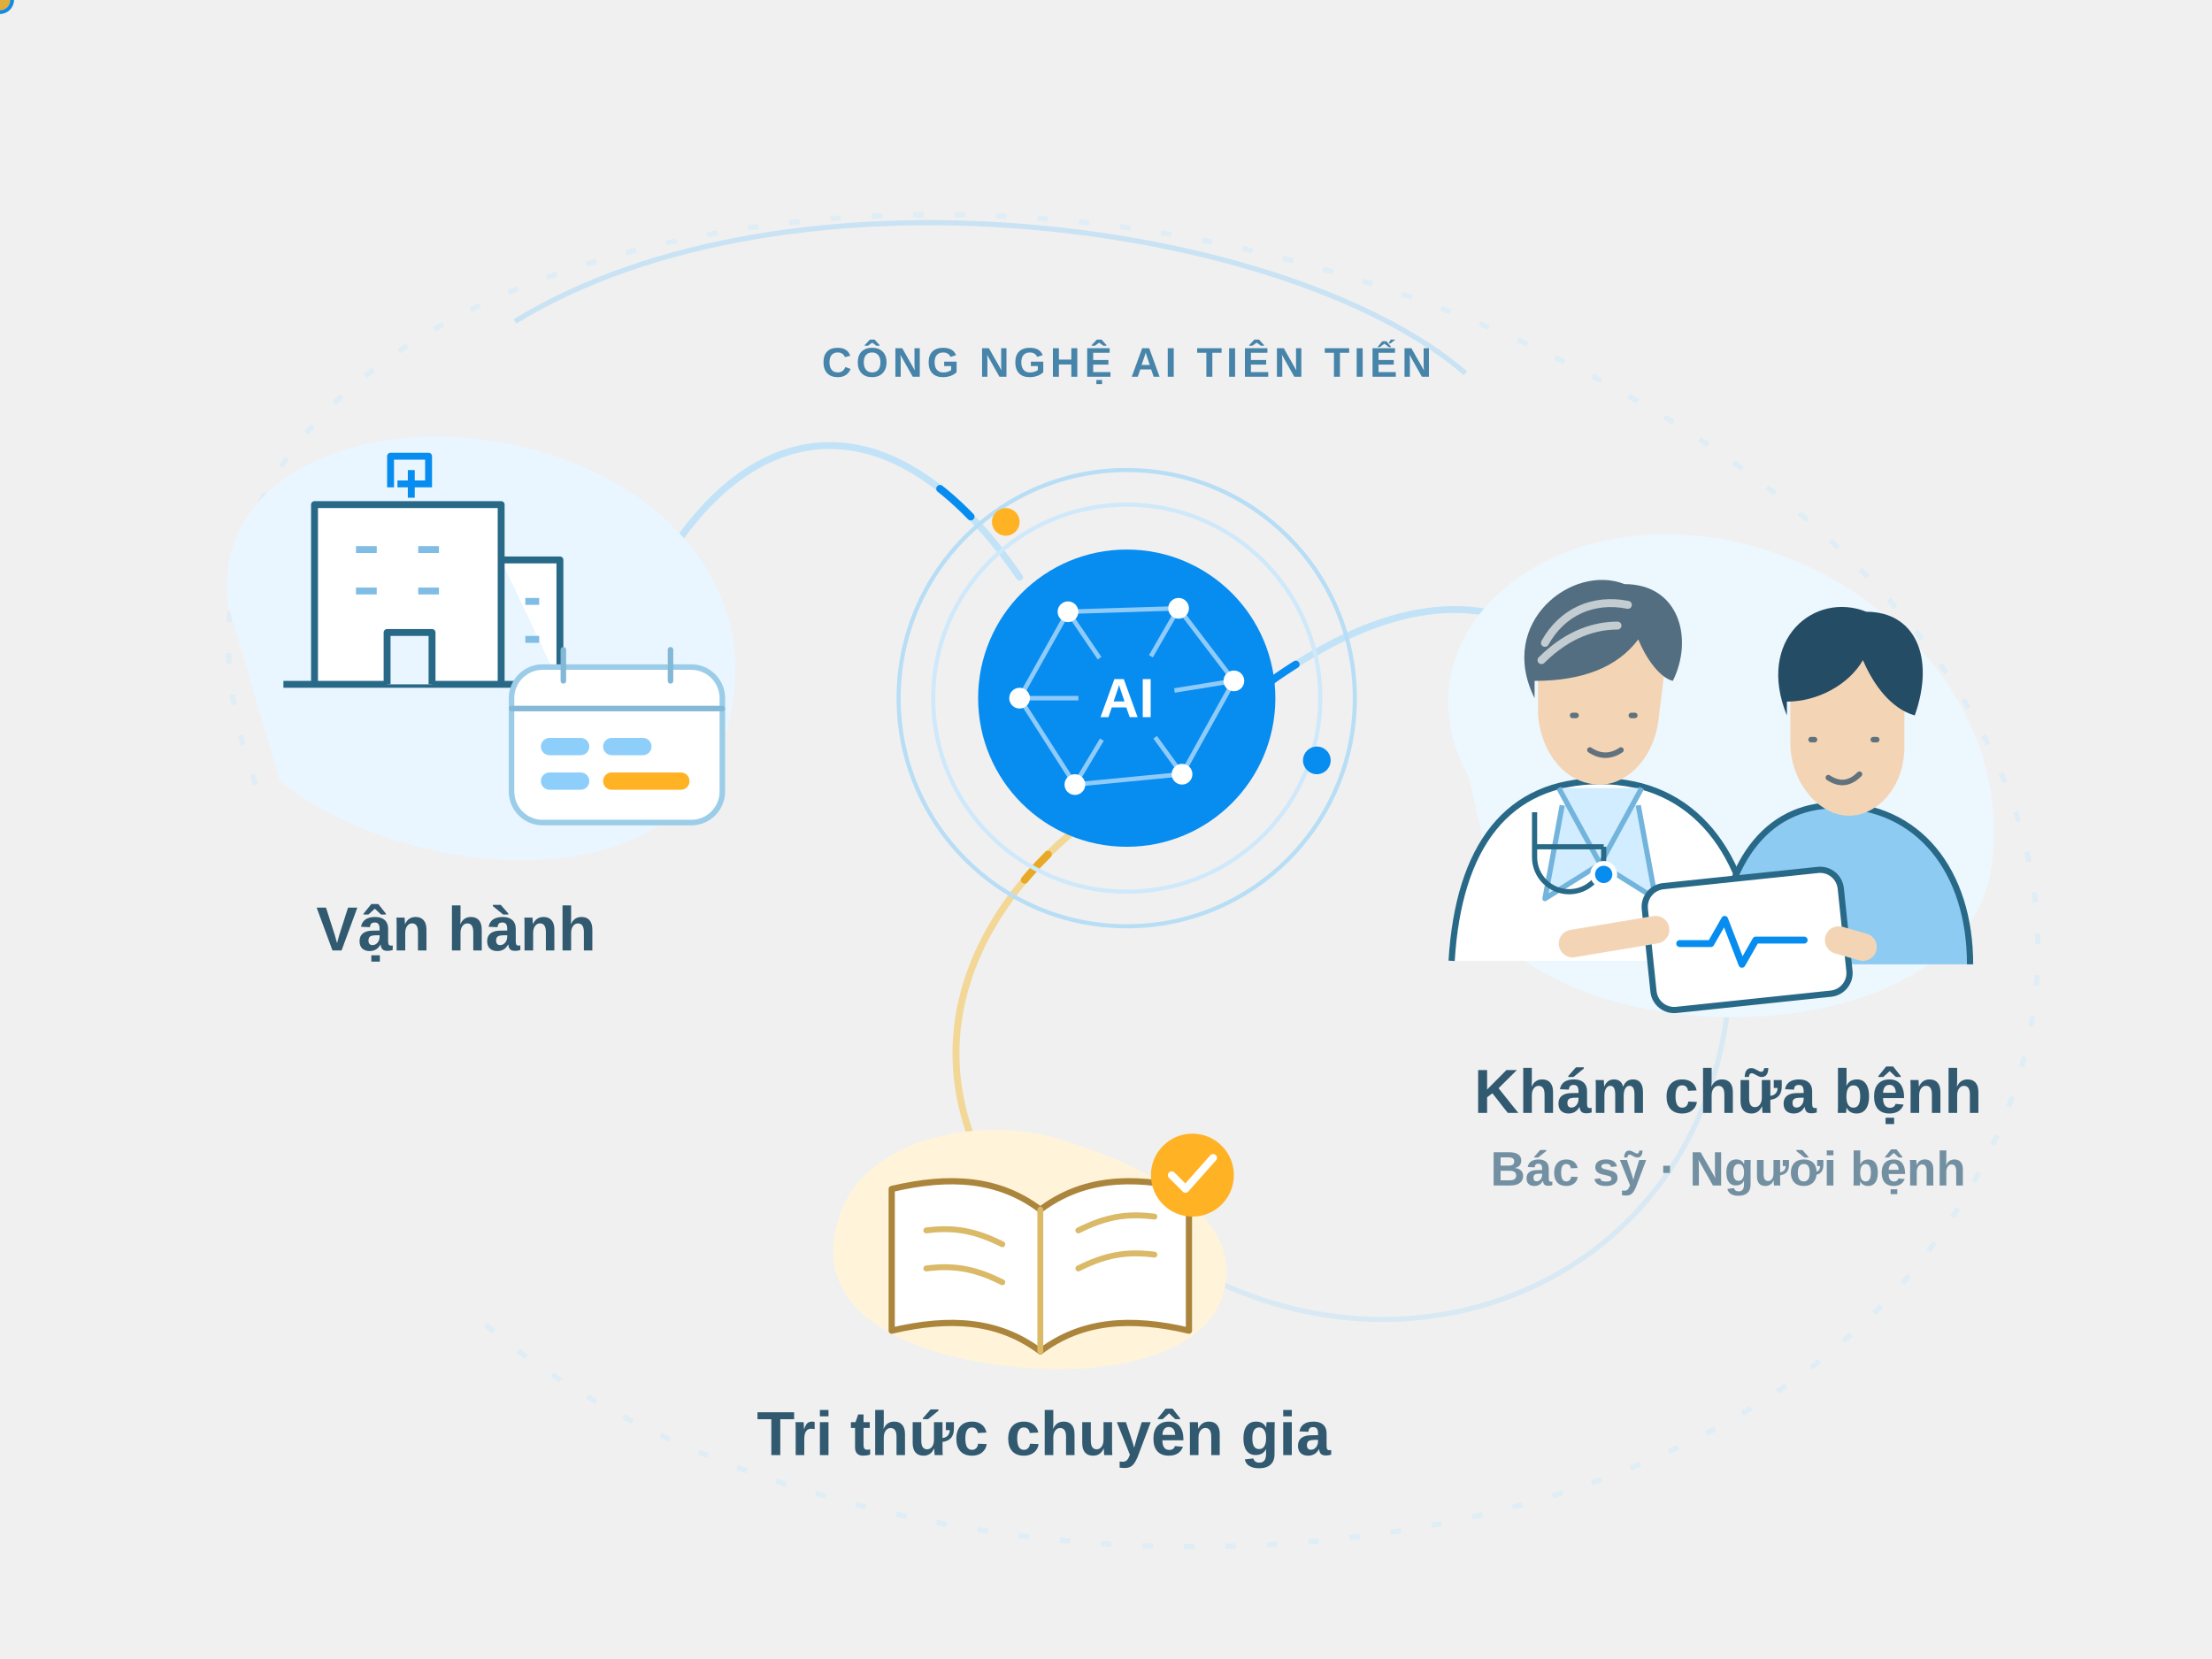
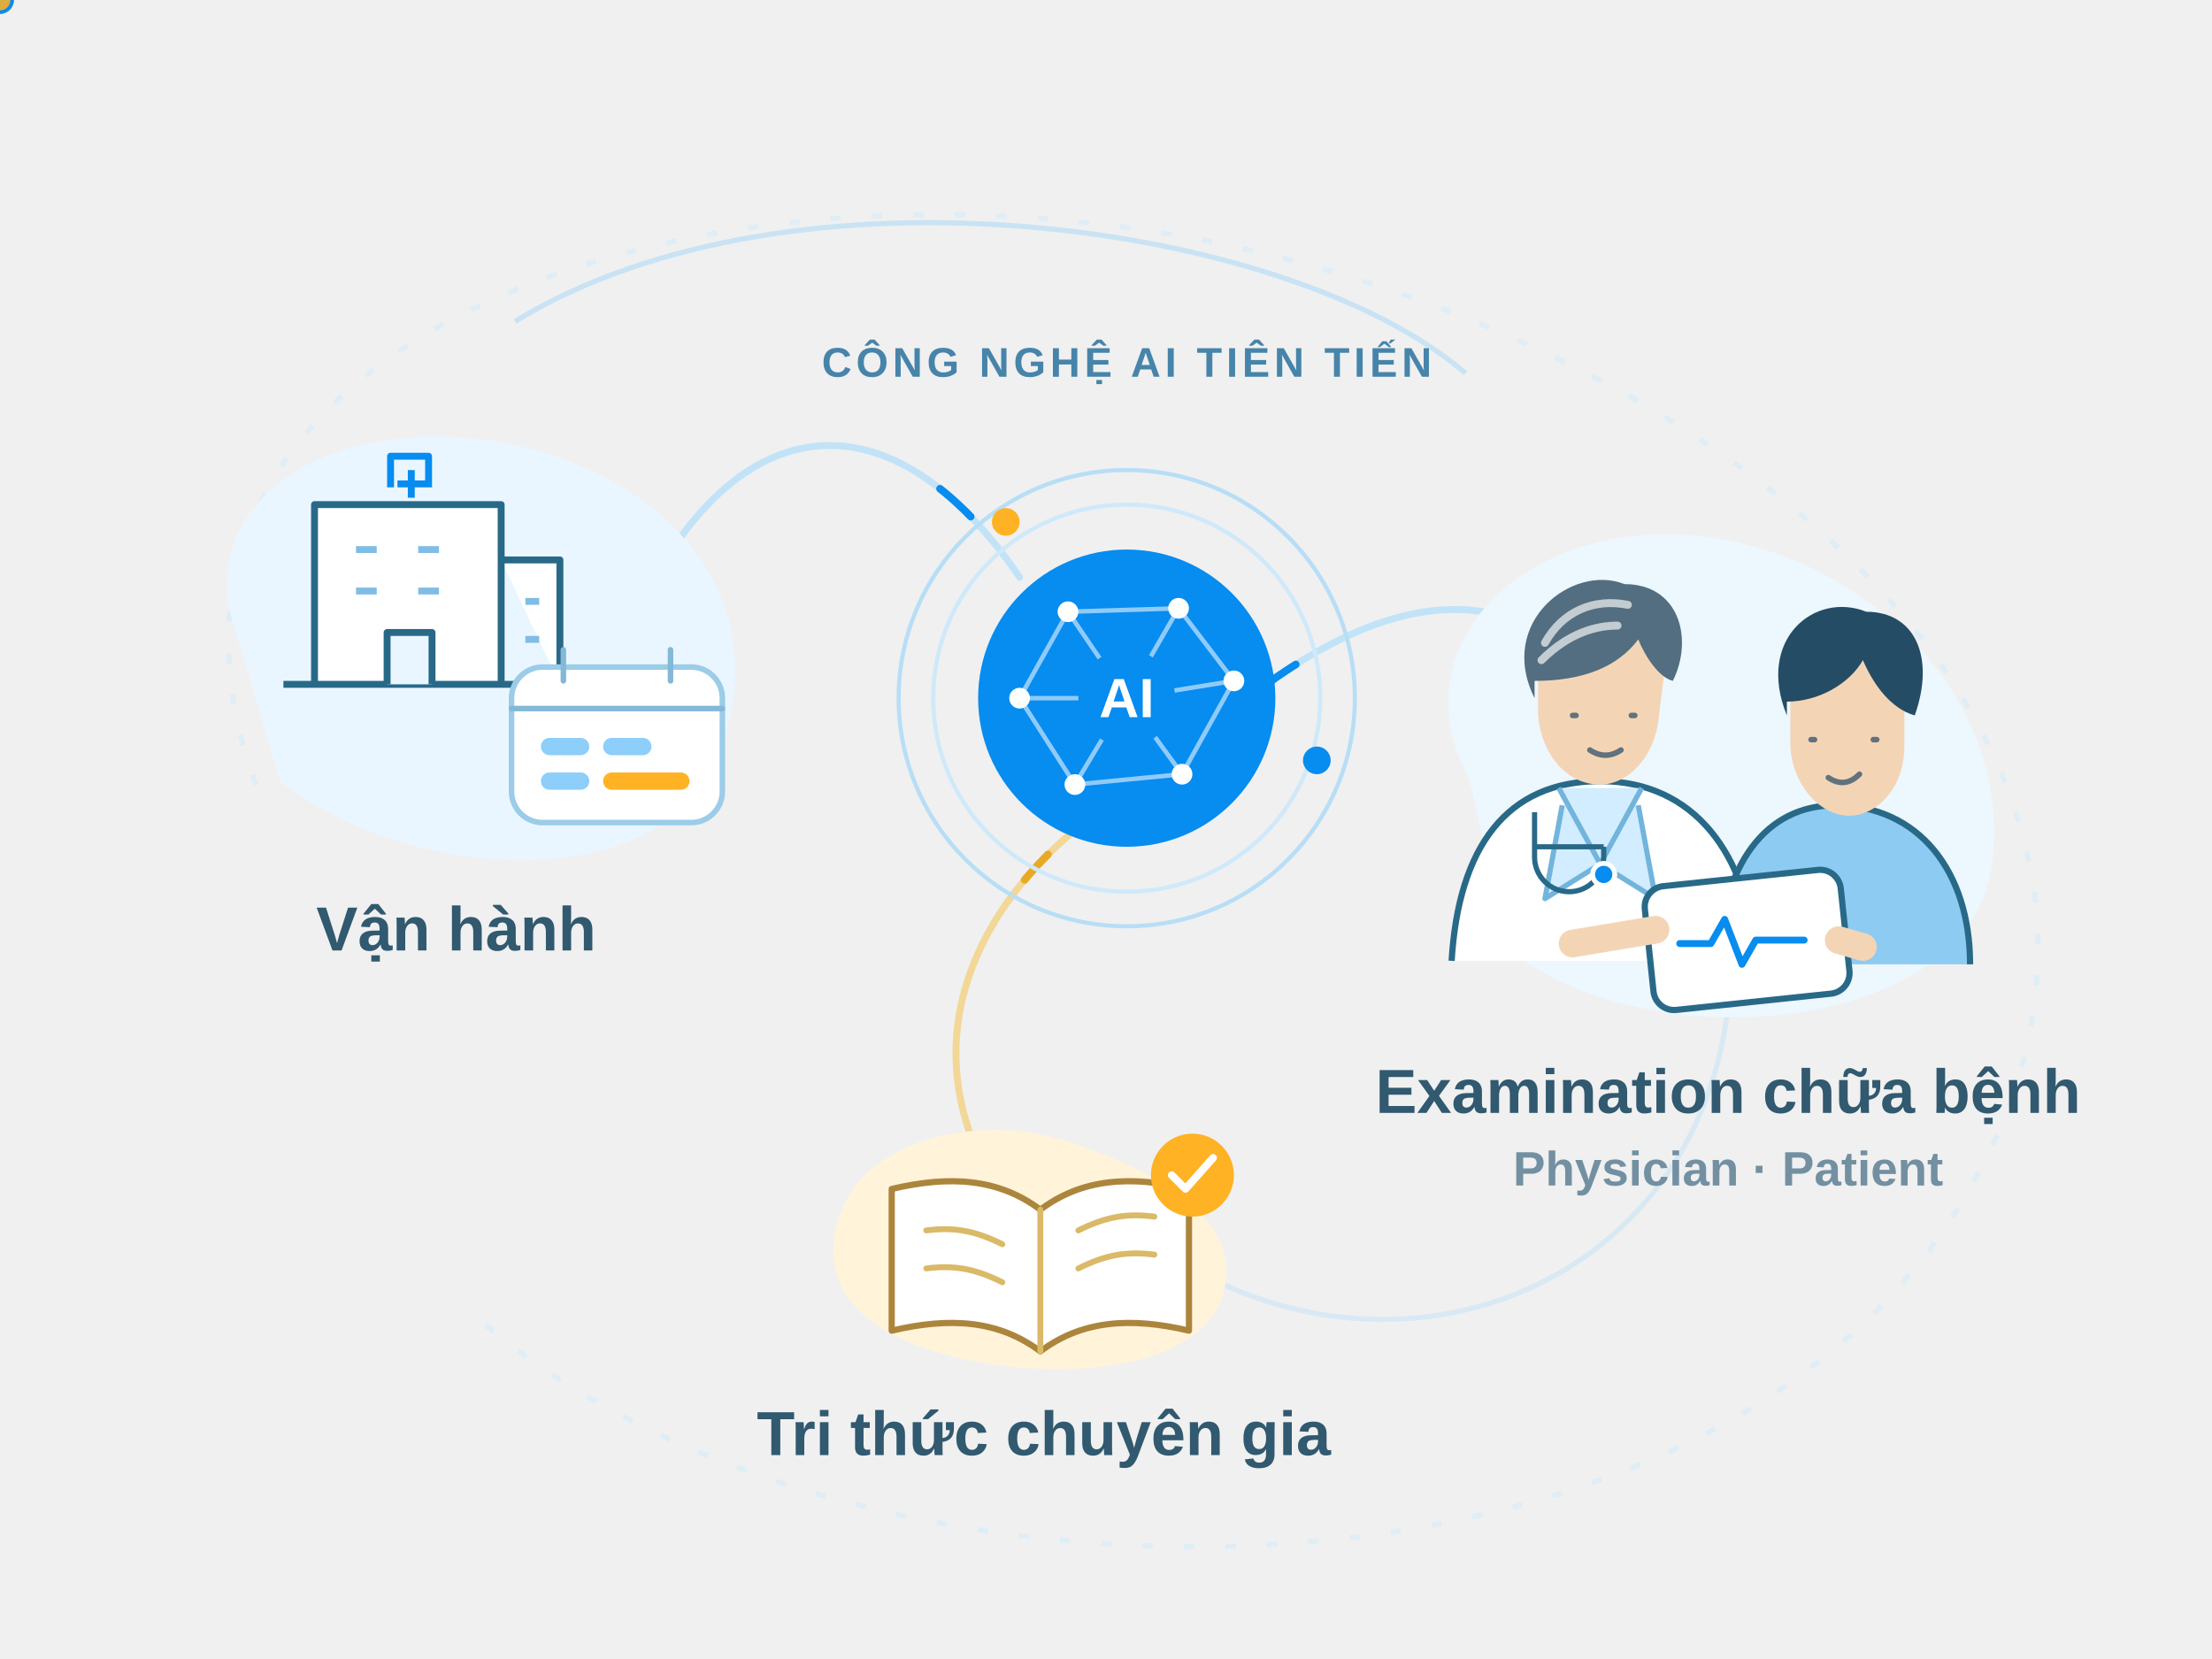
<svg xmlns="http://www.w3.org/2000/svg" xmlns:xlink="http://www.w3.org/1999/xlink" class="mc-ai-scene" viewBox="0 0 640 480" role="img" aria-labelledby="mc-hero-title mc-hero-desc">
  <style>
.mc-ai-scene text{font-family:"Nunito Sans",Arial,sans-serif}
.mc-ai-scene .mc-ai-label{font-size:18px;font-weight:750;fill:#31596f}
.mc-ai-scene .mc-ai-note{font-size:14px;font-weight:600;fill:#7390a2}
.mc-ai-scene .mc-ai-kicker{font-size:12px;font-weight:800;letter-spacing:1.25px;fill:#4784aa}
.mc-ai-stream{animation:mcAIStream 7s linear infinite}
.mc-ai-stream-care{animation-delay:-2.5s;animation-duration:6.2s}
.mc-ai-stream-knowledge{animation-delay:-1s;animation-duration:6.8s}
.mc-ai-ring{transform-box:fill-box;transform-origin:center;animation:mcAIBreathe 5s ease-in-out infinite}
.mc-ai-ring-two{animation-delay:-2.5s}
.mc-ai-synapse{animation:mcAISynapse 3.2s ease-in-out infinite}
.mc-ai-synapse-two{animation-delay:-1.6s}
.mc-ai-roster{animation:mcAIShift 6s ease-in-out infinite;transform-box:fill-box;transform-origin:left center}
.mc-ai-clinical-signal{stroke-dasharray:70;animation:mcAITrace 5s ease-in-out infinite}
@keyframes mcAIStream{to{stroke-dashoffset:-264}}
@keyframes mcAIBreathe{0%,100%{transform:scale(.97);opacity:.6}50%{transform:scale(1.055);opacity:1}}
@keyframes mcAISynapse{0%,100%{opacity:.4}45%,65%{opacity:1}}
@keyframes mcAIShift{0%,15%,90%,100%{transform:scaleX(.65)}40%,70%{transform:scaleX(1)}}
@keyframes mcAITrace{0%,8%{stroke-dashoffset:70}48%,85%{stroke-dashoffset:0}100%{stroke-dashoffset:-70}}
@media(prefers-reduced-motion:reduce){.mc-ai-scene *{animation:none!important}.mc-ai-packets{display:none}.mc-ai-clinical-signal{stroke-dashoffset:0}}
@media print{.mc-ai-scene *{animation:none!important}.mc-ai-packets{display:none}.mc-ai-clinical-signal{stroke-dashoffset:0}}
 </style>
  <defs>
    <path id="mc-hero-ops-flow" d="M177 195C204 119 254 107 295 167" />
    <path id="mc-hero-care-flow" d="M365 199C413 164 450 169 479 218" />
    <path id="mc-hero-knowledge-flow" d="M296 355C258 307 282 262 315 237" />
    <path id="mc-hero-feedback-flow" d="M500 291C491 371 408 404 343 366" />
  </defs>
  <path d="M74 227C26 96 206 37 360 72S646 227 565 352 241 471 139 382" fill="none" stroke="#dfedf6" stroke-width="1.5" stroke-dasharray="3 9" />
  <path d="M149 93C229 44 373 64 424 108" fill="none" stroke="#c9e3f4" stroke-width="1.5" />
  <g fill="none" stroke-linecap="round">
    <use href="#mc-hero-ops-flow" xlink:href="#mc-hero-ops-flow" stroke="#c2e3f7" stroke-width="2" />
    <use href="#mc-hero-care-flow" xlink:href="#mc-hero-care-flow" stroke="#c2e3f7" stroke-width="2" />
    <use href="#mc-hero-knowledge-flow" xlink:href="#mc-hero-knowledge-flow" stroke="#f2d797" stroke-width="2" />
    <use href="#mc-hero-feedback-flow" xlink:href="#mc-hero-feedback-flow" stroke="#d9e9f3" stroke-width="1.5" />
    <use class="mc-ai-stream" href="#mc-hero-ops-flow" xlink:href="#mc-hero-ops-flow" stroke="#078cf0" stroke-width="2.2" stroke-dasharray="12 120" />
    <use class="mc-ai-stream mc-ai-stream-care" href="#mc-hero-care-flow" xlink:href="#mc-hero-care-flow" stroke="#078cf0" stroke-width="2.2" stroke-dasharray="12 120" />
    <use class="mc-ai-stream mc-ai-stream-knowledge" href="#mc-hero-knowledge-flow" xlink:href="#mc-hero-knowledge-flow" stroke="#e8aa26" stroke-width="2.2" stroke-dasharray="10 100" />
  </g>
  <g class="mc-ai-operations">
    <path d="M66 175C61 136 109 118 154 130S225 179 207 220 116 254 81 226Z" fill="#eaf6ff" />
    <g stroke="#286988" stroke-width="2" stroke-linejoin="round">
      <path d="M91 198v-52h54v52m-63 0h87M145 162h17v36" fill="#fff" />
      <path d="M113 141v-9h11v9m-5-5v8m-4-4h8" fill="none" stroke="#078cf0" />
      <path d="M103 159h6m12 0h6m-24 12h6m12 0h6m25 3h4m-4 11h4" stroke="#80bde4" />
      <path d="M112 198v-15h13v15" fill="#eaf6ff" />
    </g>
    <g transform="translate(148 193)">
      <rect x="0" y="0" width="61" height="45" rx="9" fill="#fff" stroke="#9bcce8" stroke-width="1.6" />
      <path d="M0 12h61m-46-17v9m31-9v9" stroke="#83b8d7" stroke-width="1.6" stroke-linecap="round" />
      <path d="M11 23h9m9 0h9m-27 10h9" stroke="#8dcefa" stroke-width="5" stroke-linecap="round" />
      <path class="mc-ai-roster" d="M29 33h20" stroke="#ffb224" stroke-width="5" stroke-linecap="round" />
    </g>
    <text x="132" y="275" text-anchor="middle" class="mc-ai-label">Vận hành</text>
  </g>
  <g class="mc-ai-core">
    <circle class="mc-ai-ring" cx="326" cy="202" r="66" fill="none" stroke="#b8def6" stroke-width="1.2" />
    <circle class="mc-ai-ring mc-ai-ring-two" cx="326" cy="202" r="56" fill="none" stroke="#cfe9fa" stroke-width="1.2" />
    <circle cx="326" cy="202" r="43" fill="#078cf0" />
    <g fill="none" stroke="#fff" stroke-opacity=".55" stroke-width="1.3">
      <path d="m309 177-14 25 16 25 31-3 15-27-16-21-32 1 17 25 16 22M295 202h31l31-5m-46 30 15-25 15-26" />
    </g>
    <g fill="#fff">
      <circle cx="309" cy="177" r="3" />
      <circle cx="295" cy="202" r="3" />
      <circle cx="311" cy="227" r="3" />
      <circle cx="342" cy="224" r="3" />
      <circle cx="357" cy="197" r="3" />
      <circle cx="341" cy="176" r="3" />
    </g>
    <circle cx="326" cy="202" r="14" fill="#078cf0" />
    <text x="326" y="207.5" text-anchor="middle" fill="#fff" font-size="16" font-weight="800" font-family="Poppins,Arial,sans-serif">AI</text>
    <circle class="mc-ai-synapse" cx="291" cy="151" r="4" fill="#ffb224" />
    <circle class="mc-ai-synapse mc-ai-synapse-two" cx="381" cy="220" r="4" fill="#078cf0" />
  </g>
  <text x="326" y="109" text-anchor="middle" class="mc-ai-kicker">CÔNG NGHỆ AI TIÊN TIẾN</text>
  <g class="mc-ai-consultation">
    <path d="M425 225C404 187 441 150 491 155S584 204 576 252 474 307 436 274Z" fill="#edf7fe" />
    <path d="M420 278c2-33 16-52 43-52s43 21 45 52" fill="#fff" stroke="#286988" stroke-width="1.8" />
    <path d="m451 228 12 22 12-22m-23 5-5 27 16-10 16 10-5-27" fill="#d1edff" stroke="#72b4dc" stroke-width="1.5" stroke-linejoin="round" />
    <path d="M445 193c0-18 34-23 37-2l-2 16c-1 12-9 20-17 20-10 0-17-9-18-20Z" fill="#f3d5b6" />
    <path d="M444 202c-11-22 11-39 26-33 16 0 20 16 14 28-4-1-8-7-10-12-6 8-16 12-30 12Z" fill="#526e80" />
    <path d="M447 186c5-9 14-13 24-11m-25 16c8-8 16-10 22-10" fill="none" stroke="#c2ccd1" stroke-width="2.3" stroke-linecap="round" />
    <path d="M455 207h1m16 0h1m-13 10c3 2 6 2 9 0" fill="none" stroke="#61727c" stroke-width="1.6" stroke-linecap="round" />
    <path d="M444 235v13a10 10 0 0 0 20 0v-3m-20 0h20" fill="none" stroke="#286988" stroke-width="1.5" />
    <circle cx="464" cy="253" r="3.2" fill="#078cf0" stroke="#fff" stroke-width="1.4" />
    <path d="M497 279c1-29 14-46 34-46 24 0 39 19 39 46" fill="#8ecbf3" stroke="#286988" stroke-width="1.8" />
    <path d="M518 202c0-18 30-20 33-2v16c0 12-8 20-16 20-9 0-17-10-17-21Z" fill="#f3d5b6" />
    <path d="M517 207c-9-22 8-36 23-30 14 0 20 13 14 30-7-2-12-9-15-16-4 7-13 12-22 12Z" fill="#244c65" />
    <path d="M524 214h1m17 0h1m-14 11c3 2 6 2 9-1" fill="none" stroke="#61727c" stroke-width="1.6" stroke-linecap="round" />
    <rect x="477" y="254" width="57" height="36" rx="6" fill="#fff" stroke="#286988" stroke-width="1.8" transform="rotate(-6 505 272)" />
    <path class="mc-ai-clinical-signal" d="M486 273h9l4-7 5 13 4-7h14" fill="none" stroke="#078cf0" stroke-width="2" stroke-linejoin="round" stroke-linecap="round" />
    <path d="m455 273 24-4m60 5-7-2" stroke="#f3d5b6" stroke-width="8" stroke-linecap="round" />
-     <text x="500" y="322" text-anchor="middle" class="mc-ai-label">Khám chữa bệnh</text>
-     <text x="500" y="343" text-anchor="middle" class="mc-ai-note">Bác sỹ · Người bệnh</text>
+     <text x="500" y="322" text-anchor="middle" class="mc-ai-label">Examination chữa bệnh</text>
+     <text x="500" y="343" text-anchor="middle" class="mc-ai-note">Physician · Patient</text>
  </g>
  <g class="mc-ai-knowledge">
    <path d="M244 349c8-19 39-27 64-19s52 22 46 44-45 26-76 19-43-23-34-44Z" fill="#fff4da" />
    <path d="M258 344c17-4 31-3 43 6 12-9 26-10 43-6v41c-17-4-31-3-43 6-12-9-26-10-43-6Z" fill="#fff" stroke="#ac853d" stroke-width="1.8" stroke-linejoin="round" />
    <path d="M301 350v41m-33-35c8-1 14 0 22 4m-22 7c8-1 14 0 22 4m22-15c8-4 14-5 22-4m-22 15c8-4 14-5 22-4" fill="none" stroke="#dab967" stroke-width="1.7" stroke-linecap="round" />
    <circle cx="345" cy="340" r="12" fill="#ffb224" />
    <path d="m339 340 4 4 8-9" fill="none" stroke="#fff" stroke-width="2.2" stroke-linecap="round" stroke-linejoin="round" />
    <text x="302" y="421" text-anchor="middle" class="mc-ai-label">Tri thức chuyên gia</text>
  </g>
  <g class="mc-ai-packets">
    <circle r="4" fill="#078cf0">
      <animateMotion dur="5.6s" repeatCount="indefinite">
        <mpath href="#mc-hero-ops-flow" xlink:href="#mc-hero-ops-flow" />
      </animateMotion>
    </circle>
    <circle r="4" fill="#ffb224">
      <animateMotion dur="5s" begin="-2s" repeatCount="indefinite">
        <mpath href="#mc-hero-knowledge-flow" xlink:href="#mc-hero-knowledge-flow" />
      </animateMotion>
    </circle>
    <circle r="4" fill="#078cf0">
      <animateMotion dur="4.8s" begin="-1.5s" repeatCount="indefinite">
        <mpath href="#mc-hero-care-flow" xlink:href="#mc-hero-care-flow" />
      </animateMotion>
    </circle>
    <circle r="3" fill="#dfac3e">
      <animateMotion dur="6.4s" begin="-3s" repeatCount="indefinite">
        <mpath href="#mc-hero-feedback-flow" xlink:href="#mc-hero-feedback-flow" />
      </animateMotion>
    </circle>
  </g>
</svg>
